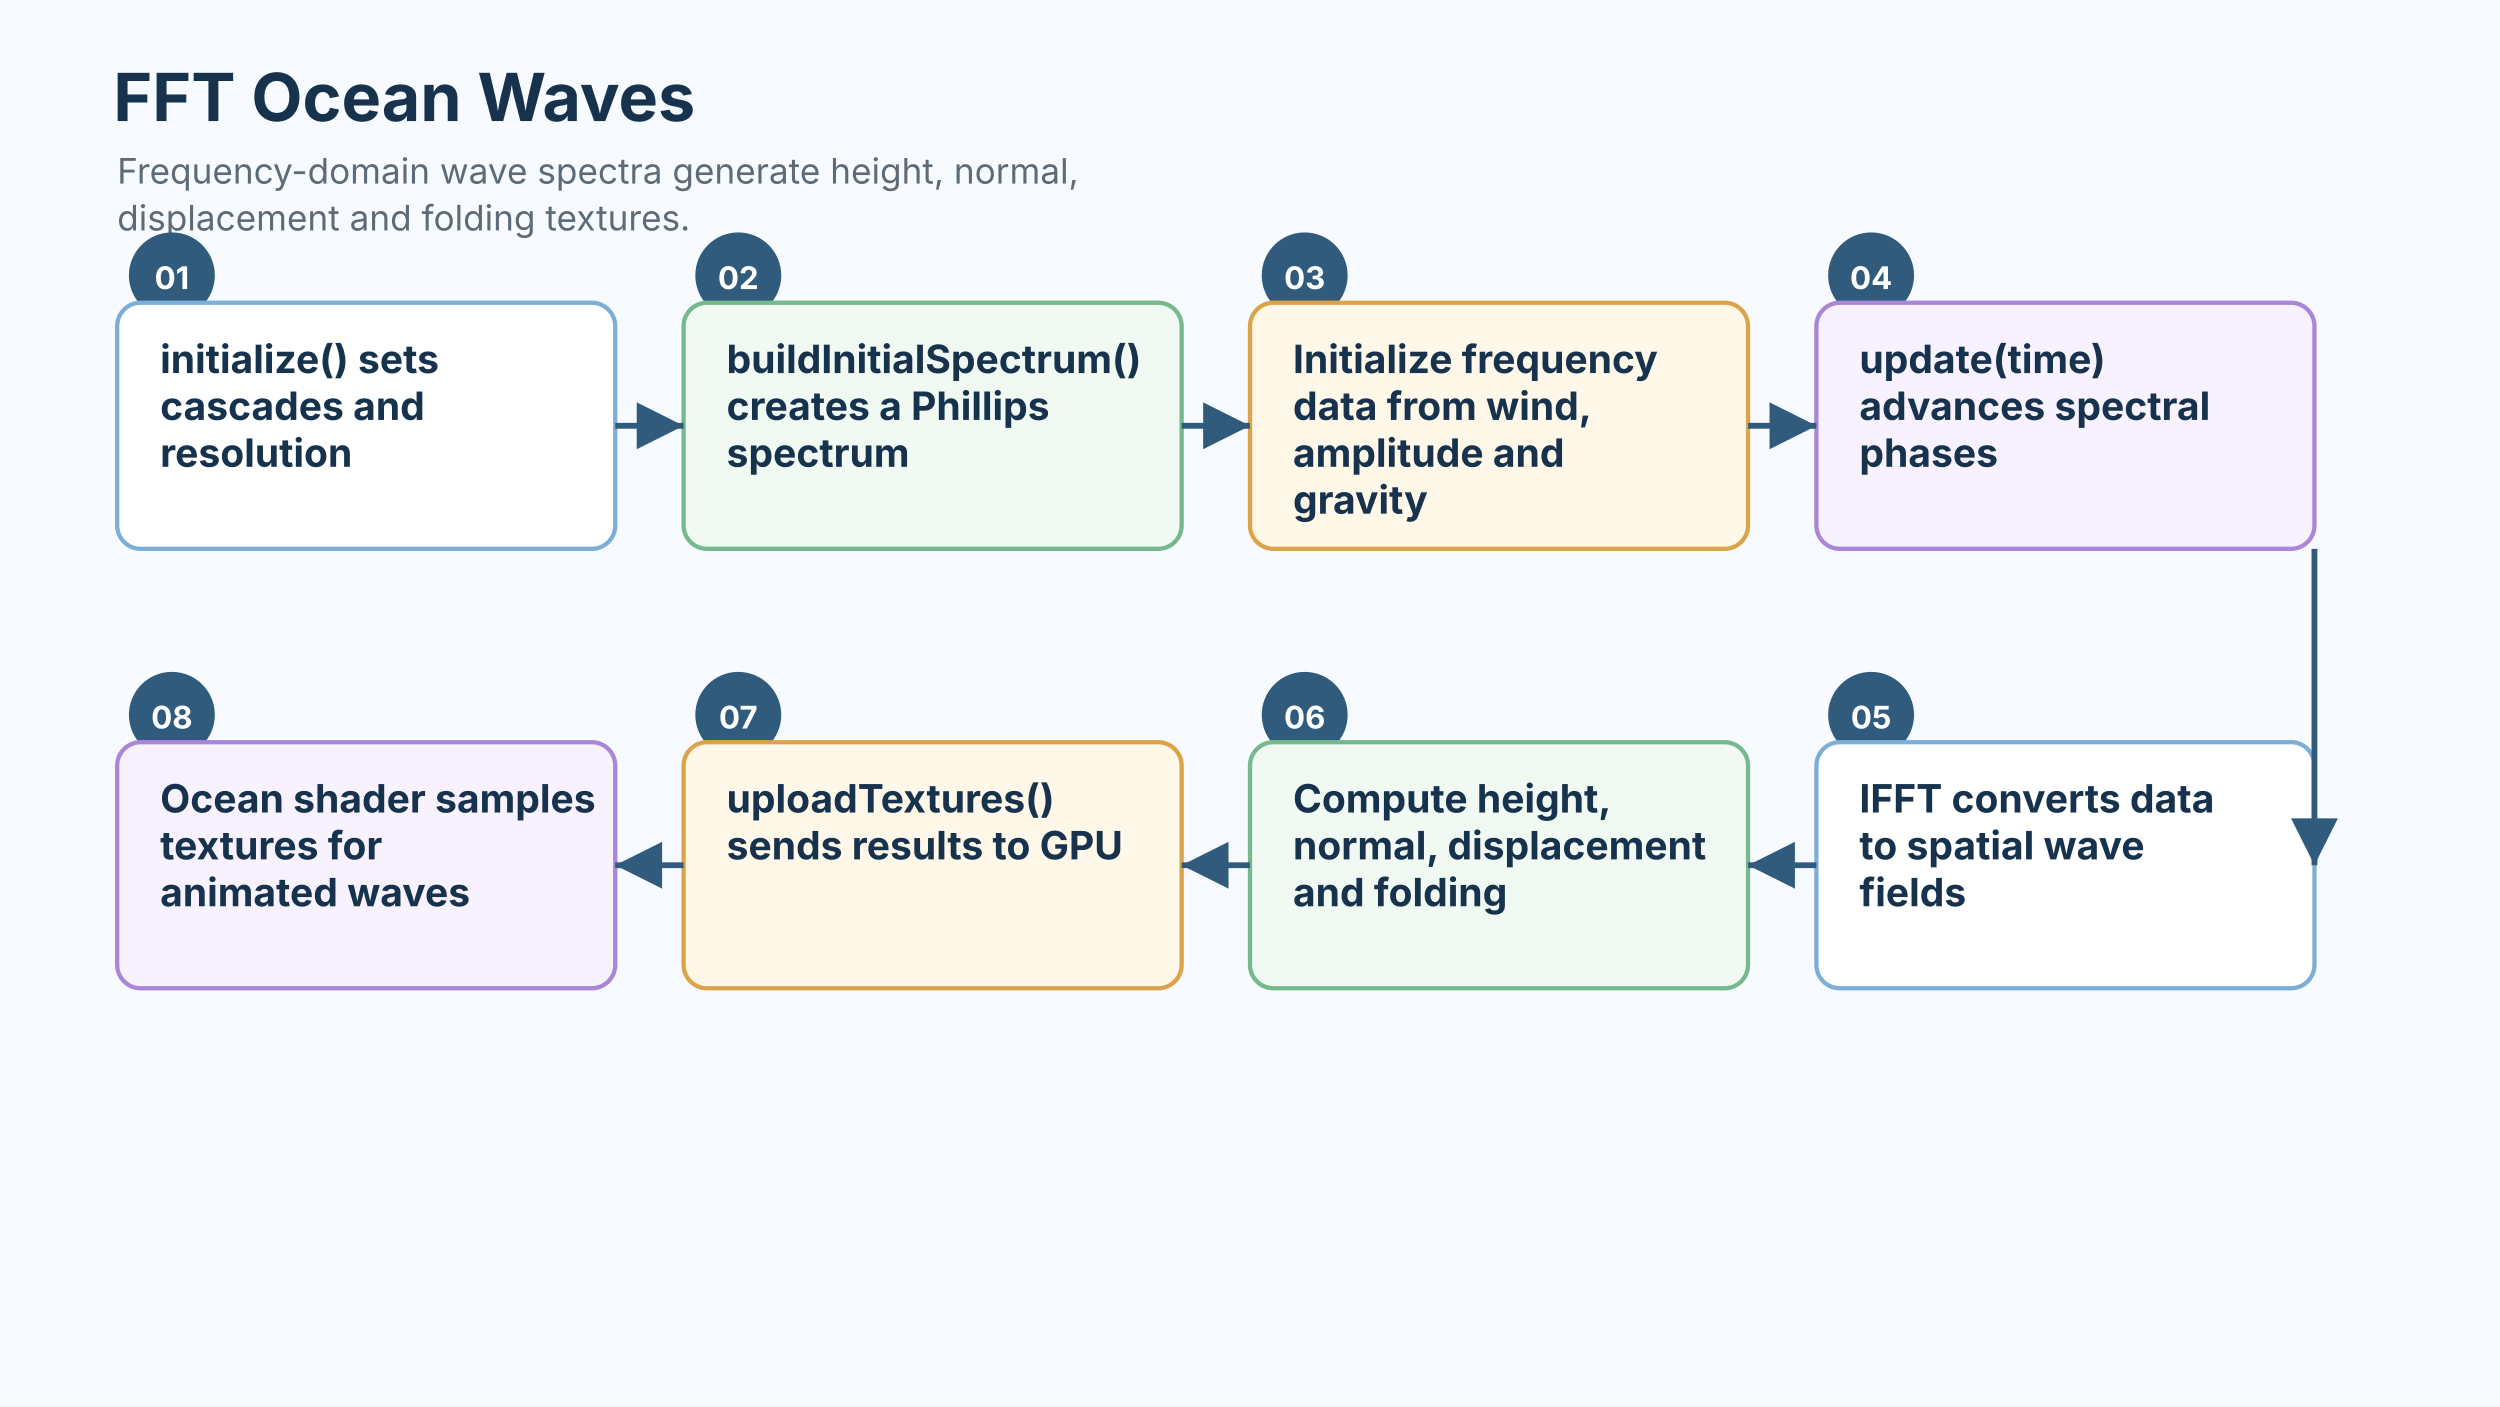
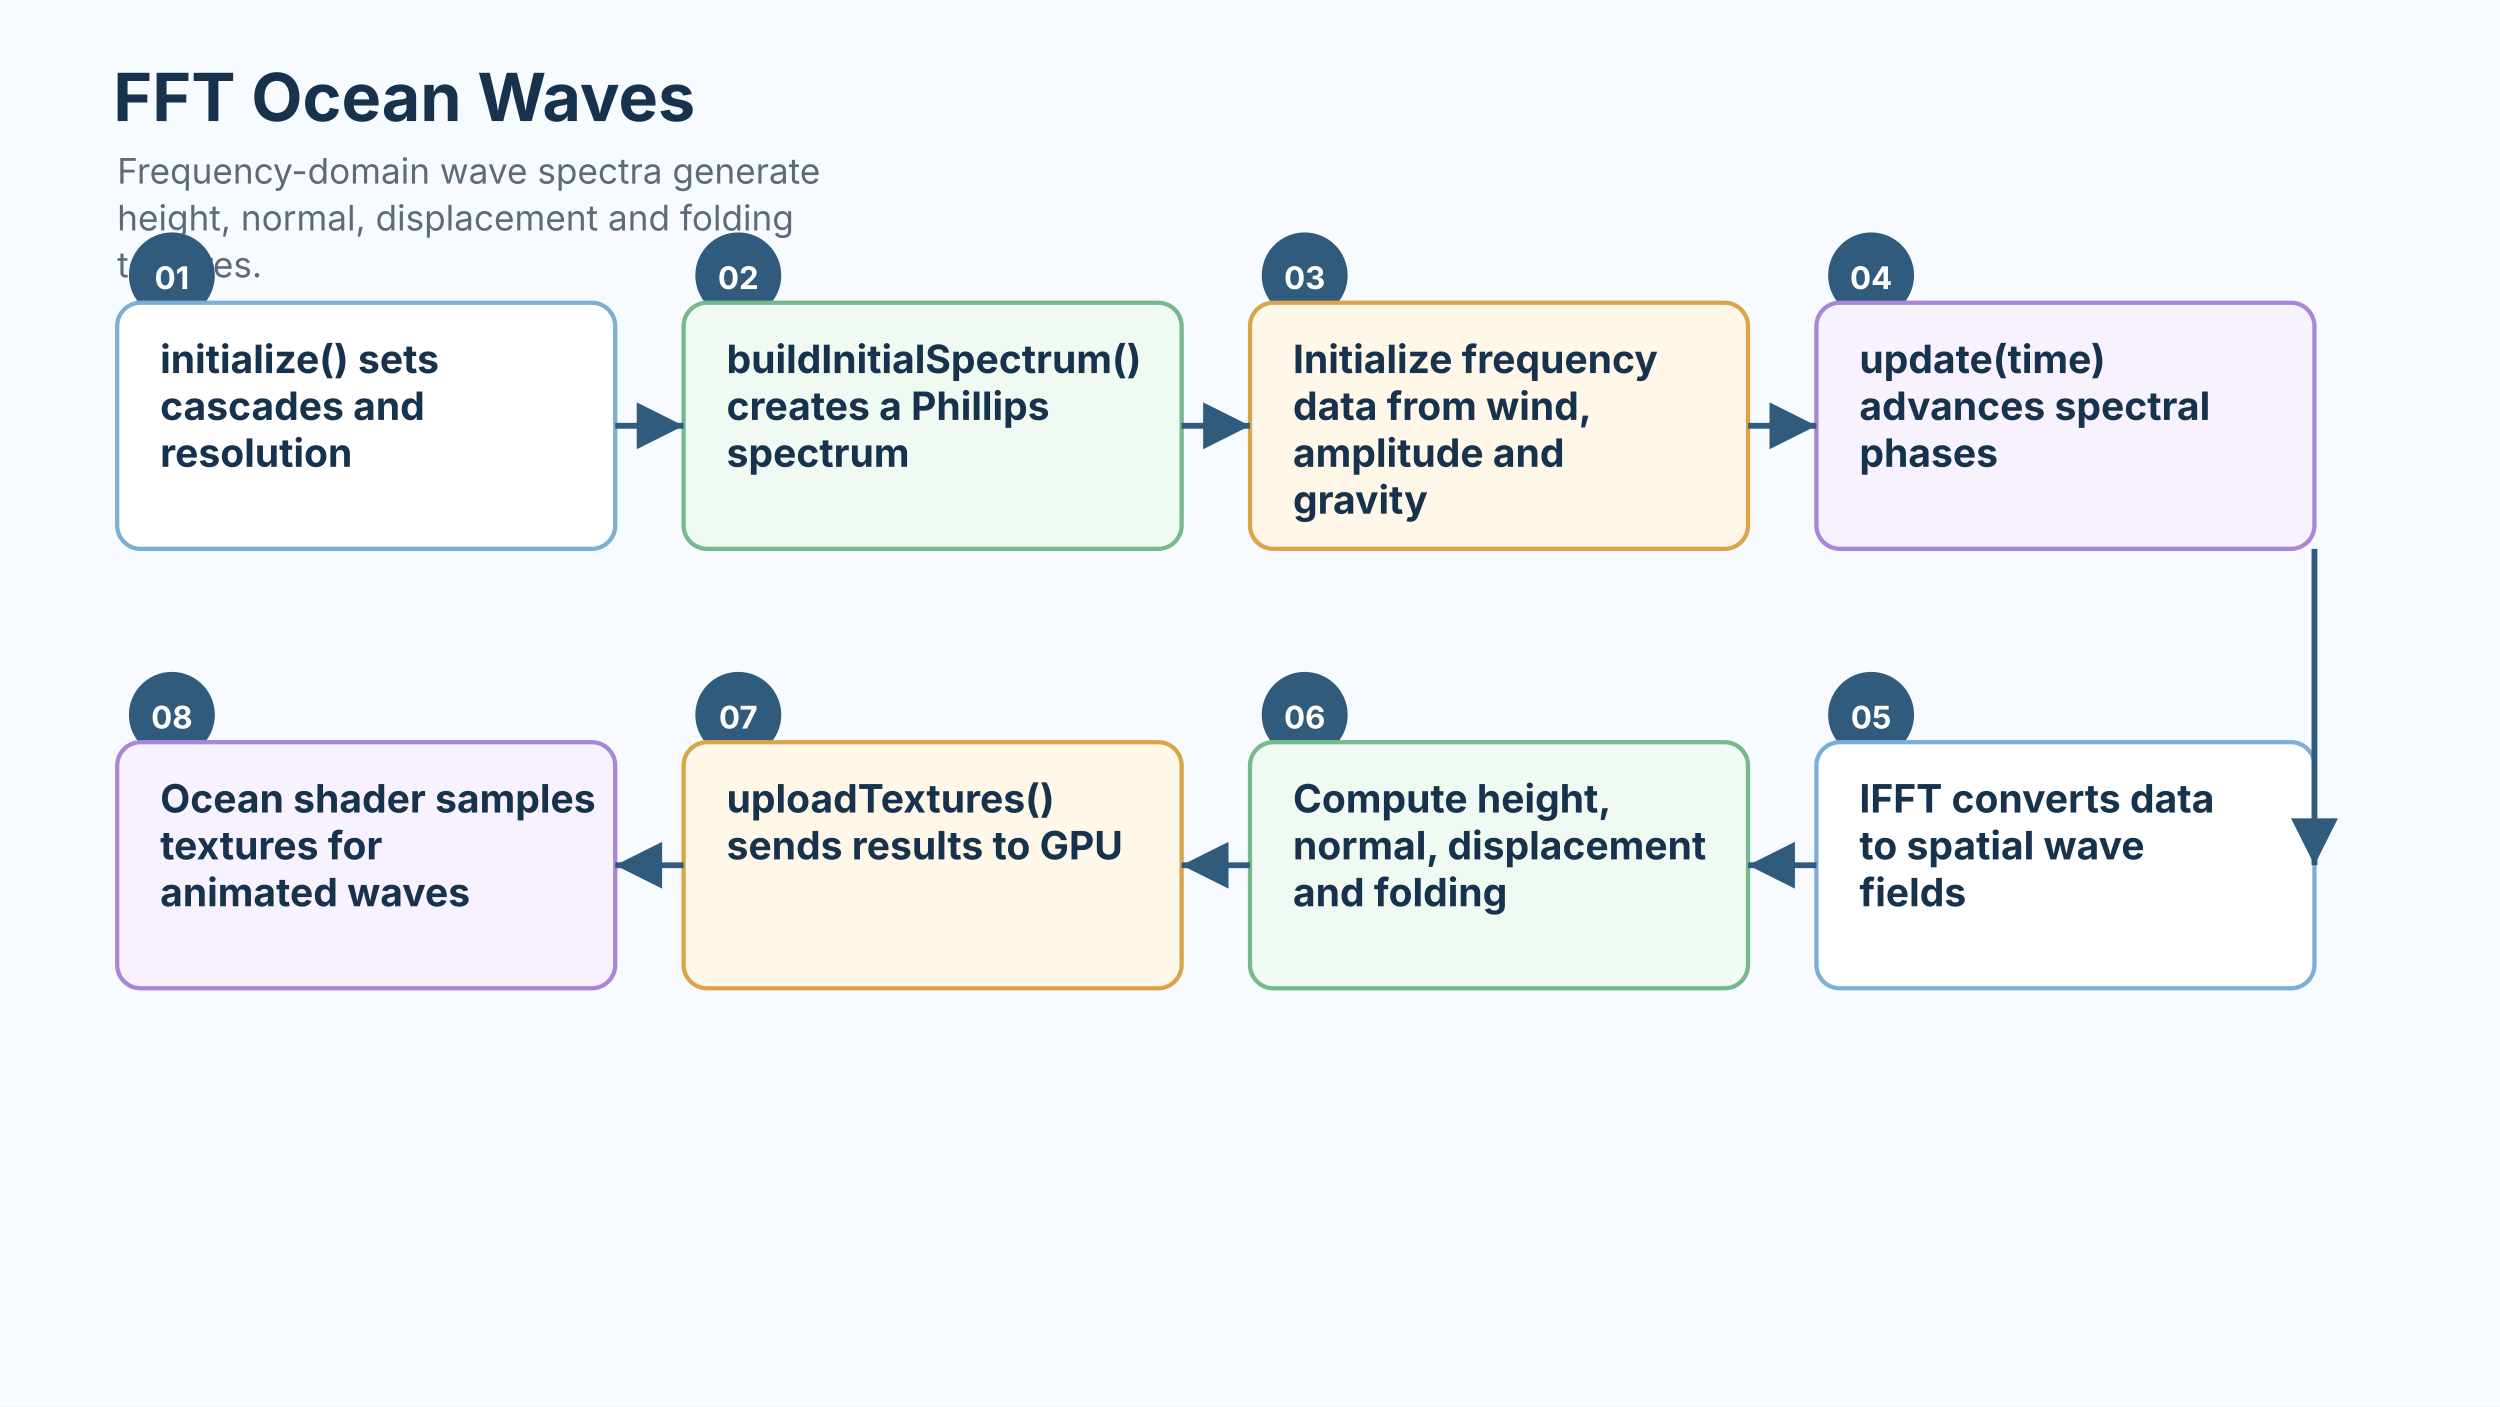
<svg xmlns="http://www.w3.org/2000/svg" width="1280" height="720" viewBox="0 0 1280 720" role="img" aria-labelledby="title desc">
  <defs>
    <marker id="arrow" markerWidth="12" markerHeight="12" refX="10" refY="6" orient="auto">
      <path d="M2,2 L10,6 L2,10 Z" fill="#315b7c" />
    </marker>
    <style>
      .bg{fill:#f7fbff}.title{font:700 34px Inter,Segoe UI,Arial,sans-serif;fill:#17324d}.sub{font:18px Inter,Segoe UI,Arial,sans-serif;fill:#5d6b78}
      .box{fill:#fff;stroke-width:2.2}.blue{stroke:#7daed5;fill:#ffffff}.green{stroke:#76b98d;fill:#f0faf3}.amber{stroke:#dca44a;fill:#fff8e8}.violet{stroke:#a986d7;fill:#f8f2ff}
      .label{font:700 20px Inter,Segoe UI,Arial,sans-serif;fill:#17324d}.small{font:16px Inter,Segoe UI,Arial,sans-serif;fill:#435464}.arrow{stroke:#315b7c;stroke-width:3;fill:none;marker-end:url(#arrow)}
      .numCircle{fill:#315b7c}.num{font:700 16px Inter,Segoe UI,Arial,sans-serif;fill:white}
    </style>
  </defs>
  <rect class="bg" width="1280" height="720" />
  <text class="title" x="58" y="62">FFT Ocean Waves</text>
-   <text class="sub" x="60" y="94" text-anchor="start">Frequency-domain wave spectra generate height, normal,</text>
-   <text class="sub" x="60" y="118" text-anchor="start">displacement and folding textures.</text>
+   <text class="sub" x="60" y="94" text-anchor="start">Frequency-domain wave spectra generate</text>
+   <text class="sub" x="60" y="118" text-anchor="start">height, normal, displacement and folding</text>
+   <text class="sub" x="60" y="142" text-anchor="start">textures.</text>
  <circle class="numCircle" cx="88" cy="141" r="22" />
  <text class="num" x="88" y="148" text-anchor="middle">01</text>
  <rect class="box blue" x="60" y="155" width="255" height="126" rx="12" />
  <text class="label" x="82" y="191" text-anchor="start">initialize() sets</text>
  <text class="label" x="82" y="215" text-anchor="start">cascades and</text>
  <text class="label" x="82" y="239" text-anchor="start">resolution</text>
  <circle class="numCircle" cx="378" cy="141" r="22" />
  <text class="num" x="378" y="148" text-anchor="middle">02</text>
  <rect class="box green" x="350" y="155" width="255" height="126" rx="12" />
  <text class="label" x="372" y="191" text-anchor="start">buildInitialSpectrum()</text>
  <text class="label" x="372" y="215" text-anchor="start">creates a Phillips</text>
  <text class="label" x="372" y="239" text-anchor="start">spectrum</text>
  <path class="arrow" d="M315 218 C332 218, 332 218, 350 218" />
  <circle class="numCircle" cx="668" cy="141" r="22" />
  <text class="num" x="668" y="148" text-anchor="middle">03</text>
  <rect class="box amber" x="640" y="155" width="255" height="126" rx="12" />
  <text class="label" x="662" y="191" text-anchor="start">Initialize frequency</text>
  <text class="label" x="662" y="215" text-anchor="start">data from wind,</text>
  <text class="label" x="662" y="239" text-anchor="start">amplitude and</text>
  <text class="label" x="662" y="263" text-anchor="start">gravity</text>
  <path class="arrow" d="M605 218 C622 218, 622 218, 640 218" />
  <circle class="numCircle" cx="958" cy="141" r="22" />
  <text class="num" x="958" y="148" text-anchor="middle">04</text>
  <rect class="box violet" x="930" y="155" width="255" height="126" rx="12" />
  <text class="label" x="952" y="191" text-anchor="start">update(time)</text>
  <text class="label" x="952" y="215" text-anchor="start">advances spectral</text>
  <text class="label" x="952" y="239" text-anchor="start">phases</text>
  <path class="arrow" d="M895 218 C912 218, 912 218, 930 218" />
  <circle class="numCircle" cx="958" cy="366" r="22" />
  <text class="num" x="958" y="373" text-anchor="middle">05</text>
  <rect class="box blue" x="930" y="380" width="255" height="126" rx="12" />
  <text class="label" x="952" y="416" text-anchor="start">IFFT converts data</text>
  <text class="label" x="952" y="440" text-anchor="start">to spatial wave</text>
  <text class="label" x="952" y="464" text-anchor="start">fields</text>
  <path class="arrow" d="M1185 281 L1185 338 L1185 338 L1185 443" />
  <circle class="numCircle" cx="668" cy="366" r="22" />
  <text class="num" x="668" y="373" text-anchor="middle">06</text>
  <rect class="box green" x="640" y="380" width="255" height="126" rx="12" />
  <text class="label" x="662" y="416" text-anchor="start">Compute height,</text>
  <text class="label" x="662" y="440" text-anchor="start">normal, displacement</text>
  <text class="label" x="662" y="464" text-anchor="start">and folding</text>
  <path class="arrow" d="M930 443 C912 443, 912 443, 895 443" />
  <circle class="numCircle" cx="378" cy="366" r="22" />
  <text class="num" x="378" y="373" text-anchor="middle">07</text>
  <rect class="box amber" x="350" y="380" width="255" height="126" rx="12" />
  <text class="label" x="372" y="416" text-anchor="start">uploadTextures()</text>
  <text class="label" x="372" y="440" text-anchor="start">sends results to GPU</text>
  <path class="arrow" d="M640 443 C622 443, 622 443, 605 443" />
  <circle class="numCircle" cx="88" cy="366" r="22" />
  <text class="num" x="88" y="373" text-anchor="middle">08</text>
  <rect class="box violet" x="60" y="380" width="255" height="126" rx="12" />
  <text class="label" x="82" y="416" text-anchor="start">Ocean shader samples</text>
  <text class="label" x="82" y="440" text-anchor="start">textures for</text>
  <text class="label" x="82" y="464" text-anchor="start">animated waves</text>
  <path class="arrow" d="M350 443 C332 443, 332 443, 315 443" />
</svg>
